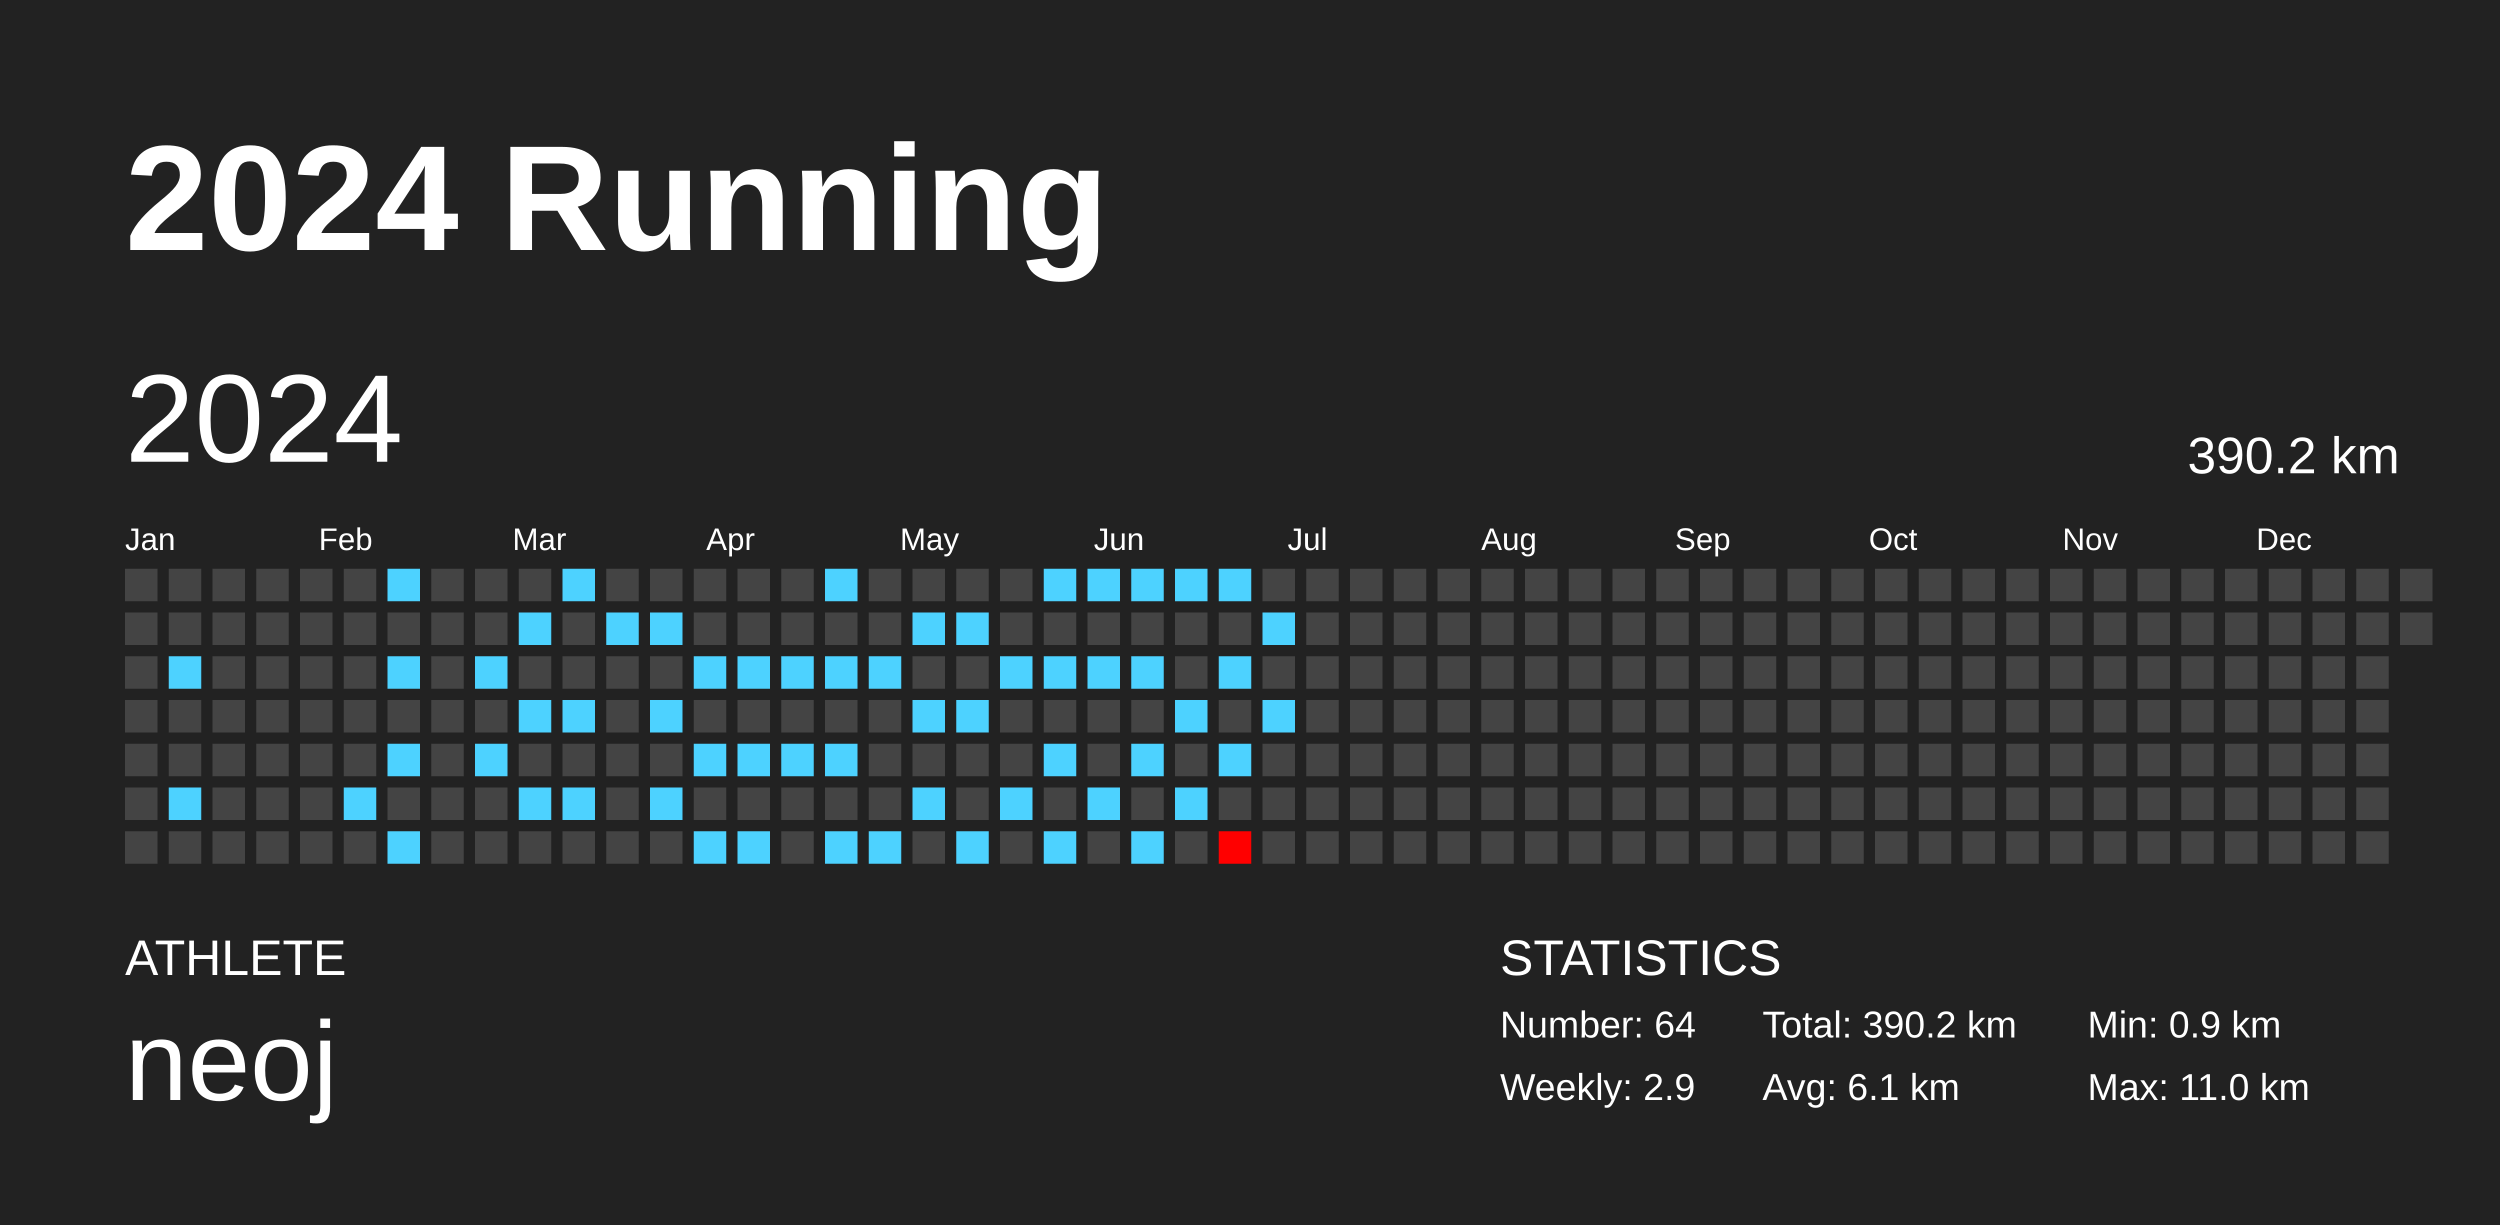
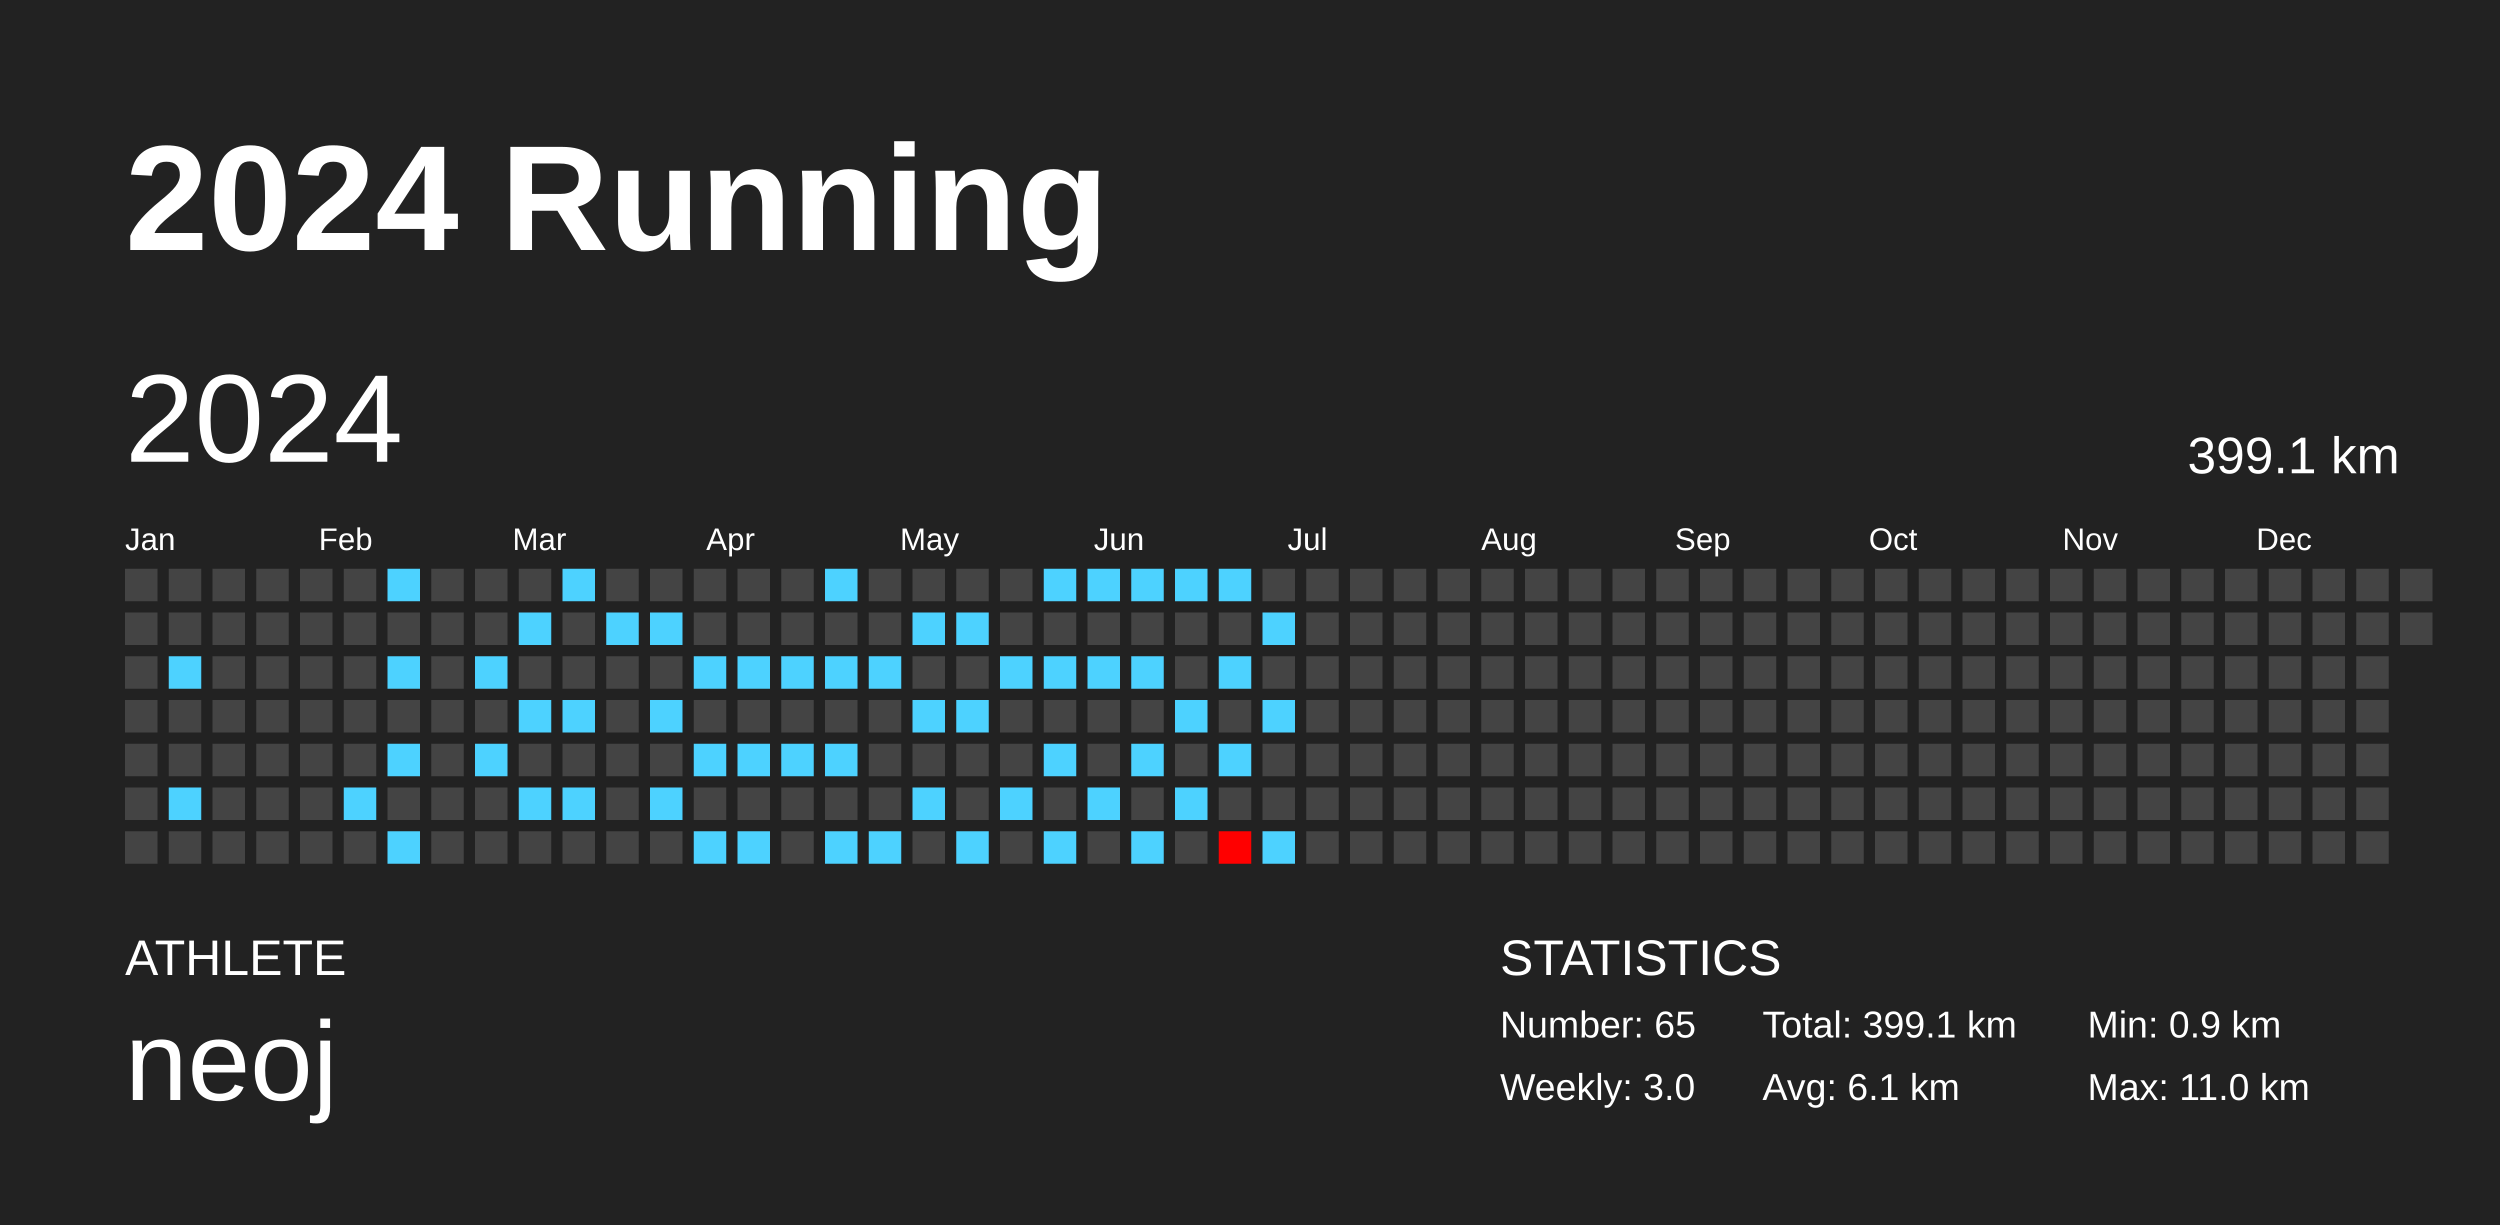
<svg xmlns="http://www.w3.org/2000/svg" baseProfile="full" height="98mm" version="1.1" viewBox="0,0,200,98" width="200mm">
  <defs />
  <rect fill="#222222" height="98" width="200" x="0" y="0" />
  <text fill="#FFFFFF" style="font-size:12px; font-family:Arial; font-weight:bold;" x="10" y="20">2024 Running</text>
  <text fill="#FFFFFF" style="font-size:4px; font-family:Arial" x="10" y="78">ATHLETE</text>
  <text fill="#FFFFFF" style="font-size:9px; font-family:Arial" x="10" y="88">neoj</text>
  <text fill="#FFFFFF" style="font-size:4px; font-family:Arial" x="120" y="78">STATISTICS</text>
-   <text fill="#FFFFFF" style="font-size:3px; font-family:Arial" x="120" y="83">Number: 64</text>
-   <text fill="#FFFFFF" style="font-size:3px; font-family:Arial" x="120" y="88">Weekly: 2.9</text>
-   <text fill="#FFFFFF" style="font-size:3px; font-family:Arial" x="141" y="83">Total: 390.2 km</text>
+   <text fill="#FFFFFF" style="font-size:3px; font-family:Arial" x="120" y="83">Number: 65</text>
+   <text fill="#FFFFFF" style="font-size:3px; font-family:Arial" x="120" y="88">Weekly: 3.0</text>
+   <text fill="#FFFFFF" style="font-size:3px; font-family:Arial" x="141" y="83">Total: 399.1 km</text>
  <text fill="#FFFFFF" style="font-size:3px; font-family:Arial" x="141" y="88">Avg: 6.1 km</text>
  <text fill="#FFFFFF" style="font-size:3px; font-family:Arial" x="167" y="83">Min: 0.9 km</text>
  <text fill="#FFFFFF" style="font-size:3px; font-family:Arial" x="167" y="88">Max: 11.0 km</text>
  <text dominant-baseline="hanging" fill="#FFFFFF" style="font-size:10.0px; font-family:Arial;" x="10" y="30">2024</text>
-   <text dominant-baseline="hanging" fill="#FFFFFF" style="font-size:4.125px; font-family:Arial;" x="175" y="35">390.2 km</text>
+   <text dominant-baseline="hanging" fill="#FFFFFF" style="font-size:4.125px; font-family:Arial;" x="175" y="35">399.1 km</text>
  <text fill="#FFFFFF" style="font-size:2.5px; font-family:Arial" x="10.0" y="44">Jan</text>
  <text fill="#FFFFFF" style="font-size:2.5px; font-family:Arial" x="25.5" y="44">Feb</text>
  <text fill="#FFFFFF" style="font-size:2.5px; font-family:Arial" x="41.0" y="44">Mar</text>
  <text fill="#FFFFFF" style="font-size:2.5px; font-family:Arial" x="56.5" y="44">Apr</text>
  <text fill="#FFFFFF" style="font-size:2.5px; font-family:Arial" x="72.0" y="44">May</text>
  <text fill="#FFFFFF" style="font-size:2.5px; font-family:Arial" x="87.5" y="44">Jun</text>
  <text fill="#FFFFFF" style="font-size:2.5px; font-family:Arial" x="103.0" y="44">Jul</text>
  <text fill="#FFFFFF" style="font-size:2.5px; font-family:Arial" x="118.5" y="44">Aug</text>
  <text fill="#FFFFFF" style="font-size:2.5px; font-family:Arial" x="134.0" y="44">Sep</text>
  <text fill="#FFFFFF" style="font-size:2.5px; font-family:Arial" x="149.5" y="44">Oct</text>
  <text fill="#FFFFFF" style="font-size:2.5px; font-family:Arial" x="165.0" y="44">Nov</text>
  <text fill="#FFFFFF" style="font-size:2.5px; font-family:Arial" x="180.5" y="44">Dec</text>
  <rect fill="#444444" height="2.6" width="2.6" x="10.0" y="45.5" />
  <rect fill="#444444" height="2.6" width="2.6" x="10.0" y="49.0" />
  <rect fill="#444444" height="2.6" width="2.6" x="10.0" y="52.5" />
  <rect fill="#444444" height="2.6" width="2.6" x="10.0" y="56.0" />
  <rect fill="#444444" height="2.6" width="2.6" x="10.0" y="59.5" />
  <rect fill="#444444" height="2.6" width="2.6" x="10.0" y="63.0" />
  <rect fill="#444444" height="2.6" width="2.6" x="10.0" y="66.5" />
  <rect fill="#444444" height="2.6" width="2.6" x="13.5" y="45.5" />
  <rect fill="#444444" height="2.6" width="2.6" x="13.5" y="49.0" />
  <rect fill="#4dd2ff" height="2.6" width="2.6" x="13.5" y="52.5" />
  <rect fill="#444444" height="2.6" width="2.6" x="13.5" y="56.0" />
  <rect fill="#444444" height="2.6" width="2.6" x="13.5" y="59.5" />
  <rect fill="#4dd2ff" height="2.6" width="2.6" x="13.5" y="63.0" />
  <rect fill="#444444" height="2.6" width="2.6" x="13.5" y="66.5" />
  <rect fill="#444444" height="2.6" width="2.6" x="17.0" y="45.5" />
  <rect fill="#444444" height="2.6" width="2.6" x="17.0" y="49.0" />
  <rect fill="#444444" height="2.6" width="2.6" x="17.0" y="52.5" />
  <rect fill="#444444" height="2.6" width="2.6" x="17.0" y="56.0" />
  <rect fill="#444444" height="2.6" width="2.6" x="17.0" y="59.5" />
  <rect fill="#444444" height="2.6" width="2.6" x="17.0" y="63.0" />
  <rect fill="#444444" height="2.6" width="2.6" x="17.0" y="66.5" />
  <rect fill="#444444" height="2.6" width="2.6" x="20.5" y="45.5" />
  <rect fill="#444444" height="2.6" width="2.6" x="20.5" y="49.0" />
  <rect fill="#444444" height="2.6" width="2.6" x="20.5" y="52.5" />
  <rect fill="#444444" height="2.6" width="2.6" x="20.5" y="56.0" />
  <rect fill="#444444" height="2.6" width="2.6" x="20.5" y="59.5" />
  <rect fill="#444444" height="2.6" width="2.6" x="20.5" y="63.0" />
  <rect fill="#444444" height="2.6" width="2.6" x="20.5" y="66.5" />
  <rect fill="#444444" height="2.6" width="2.6" x="24.0" y="45.5" />
  <rect fill="#444444" height="2.6" width="2.6" x="24.0" y="49.0" />
  <rect fill="#444444" height="2.6" width="2.6" x="24.0" y="52.5" />
  <rect fill="#444444" height="2.6" width="2.6" x="24.0" y="56.0" />
  <rect fill="#444444" height="2.6" width="2.6" x="24.0" y="59.5" />
  <rect fill="#444444" height="2.6" width="2.6" x="24.0" y="63.0" />
  <rect fill="#444444" height="2.6" width="2.6" x="24.0" y="66.5" />
  <rect fill="#444444" height="2.6" width="2.6" x="27.5" y="45.5" />
  <rect fill="#444444" height="2.6" width="2.6" x="27.5" y="49.0" />
  <rect fill="#444444" height="2.6" width="2.6" x="27.5" y="52.5" />
  <rect fill="#444444" height="2.6" width="2.6" x="27.5" y="56.0" />
  <rect fill="#444444" height="2.6" width="2.6" x="27.5" y="59.5" />
  <rect fill="#4dd2ff" height="2.6" width="2.6" x="27.5" y="63.0" />
  <rect fill="#444444" height="2.6" width="2.6" x="27.5" y="66.5" />
  <rect fill="#4dd2ff" height="2.6" width="2.6" x="31.0" y="45.5" />
  <rect fill="#444444" height="2.6" width="2.6" x="31.0" y="49.0" />
  <rect fill="#4dd2ff" height="2.6" width="2.6" x="31.0" y="52.5" />
  <rect fill="#444444" height="2.6" width="2.6" x="31.0" y="56.0" />
  <rect fill="#4dd2ff" height="2.6" width="2.6" x="31.0" y="59.5" />
  <rect fill="#444444" height="2.6" width="2.6" x="31.0" y="63.0" />
  <rect fill="#4dd2ff" height="2.6" width="2.6" x="31.0" y="66.5" />
  <rect fill="#444444" height="2.6" width="2.6" x="34.5" y="45.5" />
  <rect fill="#444444" height="2.6" width="2.6" x="34.5" y="49.0" />
  <rect fill="#444444" height="2.6" width="2.6" x="34.5" y="52.5" />
  <rect fill="#444444" height="2.6" width="2.6" x="34.5" y="56.0" />
  <rect fill="#444444" height="2.6" width="2.6" x="34.5" y="59.5" />
  <rect fill="#444444" height="2.6" width="2.6" x="34.5" y="63.0" />
  <rect fill="#444444" height="2.6" width="2.6" x="34.5" y="66.5" />
  <rect fill="#444444" height="2.6" width="2.6" x="38.0" y="45.5" />
  <rect fill="#444444" height="2.6" width="2.6" x="38.0" y="49.0" />
  <rect fill="#4dd2ff" height="2.6" width="2.6" x="38.0" y="52.5" />
  <rect fill="#444444" height="2.6" width="2.6" x="38.0" y="56.0" />
  <rect fill="#4dd2ff" height="2.6" width="2.6" x="38.0" y="59.5" />
  <rect fill="#444444" height="2.6" width="2.6" x="38.0" y="63.0" />
  <rect fill="#444444" height="2.6" width="2.6" x="38.0" y="66.5" />
  <rect fill="#444444" height="2.6" width="2.6" x="41.5" y="45.5" />
  <rect fill="#4dd2ff" height="2.6" width="2.6" x="41.5" y="49.0" />
  <rect fill="#444444" height="2.6" width="2.6" x="41.5" y="52.5" />
  <rect fill="#4dd2ff" height="2.6" width="2.6" x="41.5" y="56.0" />
  <rect fill="#444444" height="2.6" width="2.6" x="41.5" y="59.5" />
  <rect fill="#4dd2ff" height="2.6" width="2.6" x="41.5" y="63.0" />
  <rect fill="#444444" height="2.6" width="2.6" x="41.5" y="66.5" />
  <rect fill="#4dd2ff" height="2.6" width="2.6" x="45.0" y="45.5" />
  <rect fill="#444444" height="2.6" width="2.6" x="45.0" y="49.0" />
  <rect fill="#444444" height="2.6" width="2.6" x="45.0" y="52.5" />
  <rect fill="#4dd2ff" height="2.6" width="2.6" x="45.0" y="56.0" />
  <rect fill="#444444" height="2.6" width="2.6" x="45.0" y="59.5" />
  <rect fill="#4dd2ff" height="2.6" width="2.6" x="45.0" y="63.0" />
  <rect fill="#444444" height="2.6" width="2.6" x="45.0" y="66.5" />
  <rect fill="#444444" height="2.6" width="2.6" x="48.5" y="45.5" />
  <rect fill="#4dd2ff" height="2.6" width="2.6" x="48.5" y="49.0" />
  <rect fill="#444444" height="2.6" width="2.6" x="48.5" y="52.5" />
  <rect fill="#444444" height="2.6" width="2.6" x="48.5" y="56.0" />
  <rect fill="#444444" height="2.6" width="2.6" x="48.5" y="59.5" />
  <rect fill="#444444" height="2.6" width="2.6" x="48.5" y="63.0" />
  <rect fill="#444444" height="2.6" width="2.6" x="48.5" y="66.5" />
  <rect fill="#444444" height="2.6" width="2.6" x="52.0" y="45.5" />
  <rect fill="#4dd2ff" height="2.6" width="2.6" x="52.0" y="49.0" />
  <rect fill="#444444" height="2.6" width="2.6" x="52.0" y="52.5" />
  <rect fill="#4dd2ff" height="2.6" width="2.6" x="52.0" y="56.0" />
  <rect fill="#444444" height="2.6" width="2.6" x="52.0" y="59.5" />
  <rect fill="#4dd2ff" height="2.6" width="2.6" x="52.0" y="63.0" />
  <rect fill="#444444" height="2.6" width="2.6" x="52.0" y="66.5" />
  <rect fill="#444444" height="2.6" width="2.6" x="55.5" y="45.5" />
  <rect fill="#444444" height="2.6" width="2.6" x="55.5" y="49.0" />
  <rect fill="#4dd2ff" height="2.6" width="2.6" x="55.5" y="52.5" />
  <rect fill="#444444" height="2.6" width="2.6" x="55.5" y="56.0" />
  <rect fill="#4dd2ff" height="2.6" width="2.6" x="55.5" y="59.5" />
  <rect fill="#444444" height="2.6" width="2.6" x="55.5" y="63.0" />
  <rect fill="#4dd2ff" height="2.6" width="2.6" x="55.5" y="66.5" />
  <rect fill="#444444" height="2.6" width="2.6" x="59.0" y="45.5" />
  <rect fill="#444444" height="2.6" width="2.6" x="59.0" y="49.0" />
  <rect fill="#4dd2ff" height="2.6" width="2.6" x="59.0" y="52.5" />
  <rect fill="#444444" height="2.6" width="2.6" x="59.0" y="56.0" />
  <rect fill="#4dd2ff" height="2.6" width="2.6" x="59.0" y="59.5" />
  <rect fill="#444444" height="2.6" width="2.6" x="59.0" y="63.0" />
  <rect fill="#4dd2ff" height="2.6" width="2.6" x="59.0" y="66.5" />
  <rect fill="#444444" height="2.6" width="2.6" x="62.5" y="45.5" />
  <rect fill="#444444" height="2.6" width="2.6" x="62.5" y="49.0" />
  <rect fill="#4dd2ff" height="2.6" width="2.6" x="62.5" y="52.5" />
  <rect fill="#444444" height="2.6" width="2.6" x="62.5" y="56.0" />
  <rect fill="#4dd2ff" height="2.6" width="2.6" x="62.5" y="59.5" />
  <rect fill="#444444" height="2.6" width="2.6" x="62.5" y="63.0" />
  <rect fill="#444444" height="2.6" width="2.6" x="62.5" y="66.5" />
  <rect fill="#4dd2ff" height="2.6" width="2.6" x="66.0" y="45.5" />
  <rect fill="#444444" height="2.6" width="2.6" x="66.0" y="49.0" />
  <rect fill="#4dd2ff" height="2.6" width="2.6" x="66.0" y="52.5" />
  <rect fill="#444444" height="2.6" width="2.6" x="66.0" y="56.0" />
  <rect fill="#4dd2ff" height="2.6" width="2.6" x="66.0" y="59.5" />
  <rect fill="#444444" height="2.6" width="2.6" x="66.0" y="63.0" />
  <rect fill="#4dd2ff" height="2.6" width="2.6" x="66.0" y="66.5" />
  <rect fill="#444444" height="2.6" width="2.6" x="69.5" y="45.5" />
  <rect fill="#444444" height="2.6" width="2.6" x="69.5" y="49.0" />
  <rect fill="#4dd2ff" height="2.6" width="2.6" x="69.5" y="52.5" />
  <rect fill="#444444" height="2.6" width="2.6" x="69.5" y="56.0" />
  <rect fill="#444444" height="2.6" width="2.6" x="69.5" y="59.5" />
  <rect fill="#444444" height="2.6" width="2.6" x="69.5" y="63.0" />
  <rect fill="#4dd2ff" height="2.6" width="2.6" x="69.5" y="66.5" />
  <rect fill="#444444" height="2.6" width="2.6" x="73.0" y="45.5" />
  <rect fill="#4dd2ff" height="2.6" width="2.6" x="73.0" y="49.0" />
  <rect fill="#444444" height="2.6" width="2.6" x="73.0" y="52.5" />
  <rect fill="#4dd2ff" height="2.6" width="2.6" x="73.0" y="56.0" />
  <rect fill="#444444" height="2.6" width="2.6" x="73.0" y="59.5" />
  <rect fill="#4dd2ff" height="2.6" width="2.6" x="73.0" y="63.0" />
  <rect fill="#444444" height="2.6" width="2.6" x="73.0" y="66.5" />
  <rect fill="#444444" height="2.6" width="2.6" x="76.5" y="45.5" />
  <rect fill="#4dd2ff" height="2.6" width="2.6" x="76.5" y="49.0" />
  <rect fill="#444444" height="2.6" width="2.6" x="76.5" y="52.5" />
  <rect fill="#4dd2ff" height="2.6" width="2.6" x="76.5" y="56.0" />
  <rect fill="#444444" height="2.6" width="2.6" x="76.5" y="59.5" />
  <rect fill="#444444" height="2.6" width="2.6" x="76.5" y="63.0" />
  <rect fill="#4dd2ff" height="2.6" width="2.6" x="76.5" y="66.5" />
  <rect fill="#444444" height="2.6" width="2.6" x="80.0" y="45.5" />
  <rect fill="#444444" height="2.6" width="2.6" x="80.0" y="49.0" />
  <rect fill="#4dd2ff" height="2.6" width="2.6" x="80.0" y="52.5" />
  <rect fill="#444444" height="2.6" width="2.6" x="80.0" y="56.0" />
  <rect fill="#444444" height="2.6" width="2.6" x="80.0" y="59.5" />
  <rect fill="#4dd2ff" height="2.6" width="2.6" x="80.0" y="63.0" />
  <rect fill="#444444" height="2.6" width="2.6" x="80.0" y="66.5" />
  <rect fill="#4dd2ff" height="2.6" width="2.6" x="83.5" y="45.5" />
  <rect fill="#444444" height="2.6" width="2.6" x="83.5" y="49.0" />
  <rect fill="#4dd2ff" height="2.6" width="2.6" x="83.5" y="52.5" />
  <rect fill="#444444" height="2.6" width="2.6" x="83.5" y="56.0" />
  <rect fill="#4dd2ff" height="2.6" width="2.6" x="83.5" y="59.5" />
  <rect fill="#444444" height="2.6" width="2.6" x="83.5" y="63.0" />
  <rect fill="#4dd2ff" height="2.6" width="2.6" x="83.5" y="66.5" />
  <rect fill="#4dd2ff" height="2.6" width="2.6" x="87.0" y="45.5" />
  <rect fill="#444444" height="2.6" width="2.6" x="87.0" y="49.0" />
  <rect fill="#4dd2ff" height="2.6" width="2.6" x="87.0" y="52.5" />
  <rect fill="#444444" height="2.6" width="2.6" x="87.0" y="56.0" />
  <rect fill="#444444" height="2.6" width="2.6" x="87.0" y="59.5" />
  <rect fill="#4dd2ff" height="2.6" width="2.6" x="87.0" y="63.0" />
  <rect fill="#444444" height="2.6" width="2.6" x="87.0" y="66.5" />
  <rect fill="#4dd2ff" height="2.6" width="2.6" x="90.5" y="45.5" />
  <rect fill="#444444" height="2.6" width="2.6" x="90.5" y="49.0" />
  <rect fill="#4dd2ff" height="2.6" width="2.6" x="90.5" y="52.5" />
  <rect fill="#444444" height="2.6" width="2.6" x="90.5" y="56.0" />
  <rect fill="#4dd2ff" height="2.6" width="2.6" x="90.5" y="59.5" />
  <rect fill="#444444" height="2.6" width="2.6" x="90.5" y="63.0" />
  <rect fill="#4dd2ff" height="2.6" width="2.6" x="90.5" y="66.5" />
  <rect fill="#4dd2ff" height="2.6" width="2.6" x="94.0" y="45.5" />
  <rect fill="#444444" height="2.6" width="2.6" x="94.0" y="49.0" />
  <rect fill="#444444" height="2.6" width="2.6" x="94.0" y="52.5" />
  <rect fill="#4dd2ff" height="2.6" width="2.6" x="94.0" y="56.0" />
  <rect fill="#444444" height="2.6" width="2.6" x="94.0" y="59.5" />
  <rect fill="#4dd2ff" height="2.6" width="2.6" x="94.0" y="63.0" />
  <rect fill="#444444" height="2.6" width="2.6" x="94.0" y="66.5" />
  <rect fill="#4dd2ff" height="2.6" width="2.6" x="97.5" y="45.5" />
  <rect fill="#444444" height="2.6" width="2.6" x="97.5" y="49.0" />
  <rect fill="#4dd2ff" height="2.6" width="2.6" x="97.5" y="52.5" />
  <rect fill="#444444" height="2.6" width="2.6" x="97.5" y="56.0" />
  <rect fill="#4dd2ff" height="2.6" width="2.6" x="97.5" y="59.5" />
  <rect fill="#444444" height="2.6" width="2.6" x="97.5" y="63.0" />
  <rect fill="#ff0000" height="2.6" width="2.6" x="97.5" y="66.5" />
  <rect fill="#444444" height="2.6" width="2.6" x="101.0" y="45.5" />
  <rect fill="#4dd2ff" height="2.6" width="2.6" x="101.0" y="49.0" />
  <rect fill="#444444" height="2.6" width="2.6" x="101.0" y="52.5" />
  <rect fill="#4dd2ff" height="2.6" width="2.6" x="101.0" y="56.0" />
  <rect fill="#444444" height="2.6" width="2.6" x="101.0" y="59.5" />
  <rect fill="#444444" height="2.6" width="2.6" x="101.0" y="63.0" />
-   <rect fill="#444444" height="2.6" width="2.6" x="101.0" y="66.5" />
+   <rect fill="#4dd2ff" height="2.6" width="2.6" x="101.0" y="66.5" />
  <rect fill="#444444" height="2.6" width="2.6" x="104.5" y="45.5" />
  <rect fill="#444444" height="2.6" width="2.6" x="104.5" y="49.0" />
  <rect fill="#444444" height="2.6" width="2.6" x="104.5" y="52.5" />
  <rect fill="#444444" height="2.6" width="2.6" x="104.5" y="56.0" />
  <rect fill="#444444" height="2.6" width="2.6" x="104.5" y="59.5" />
  <rect fill="#444444" height="2.6" width="2.6" x="104.5" y="63.0" />
  <rect fill="#444444" height="2.6" width="2.6" x="104.5" y="66.5" />
  <rect fill="#444444" height="2.6" width="2.6" x="108.0" y="45.5" />
  <rect fill="#444444" height="2.6" width="2.6" x="108.0" y="49.0" />
  <rect fill="#444444" height="2.6" width="2.6" x="108.0" y="52.5" />
  <rect fill="#444444" height="2.6" width="2.6" x="108.0" y="56.0" />
  <rect fill="#444444" height="2.6" width="2.6" x="108.0" y="59.5" />
  <rect fill="#444444" height="2.6" width="2.6" x="108.0" y="63.0" />
  <rect fill="#444444" height="2.6" width="2.6" x="108.0" y="66.5" />
  <rect fill="#444444" height="2.6" width="2.6" x="111.5" y="45.5" />
  <rect fill="#444444" height="2.6" width="2.6" x="111.5" y="49.0" />
  <rect fill="#444444" height="2.6" width="2.6" x="111.5" y="52.5" />
  <rect fill="#444444" height="2.6" width="2.6" x="111.5" y="56.0" />
  <rect fill="#444444" height="2.6" width="2.6" x="111.5" y="59.5" />
  <rect fill="#444444" height="2.6" width="2.6" x="111.5" y="63.0" />
  <rect fill="#444444" height="2.6" width="2.6" x="111.5" y="66.5" />
  <rect fill="#444444" height="2.6" width="2.6" x="115.0" y="45.5" />
  <rect fill="#444444" height="2.6" width="2.6" x="115.0" y="49.0" />
  <rect fill="#444444" height="2.6" width="2.6" x="115.0" y="52.5" />
  <rect fill="#444444" height="2.6" width="2.6" x="115.0" y="56.0" />
  <rect fill="#444444" height="2.6" width="2.6" x="115.0" y="59.5" />
  <rect fill="#444444" height="2.6" width="2.6" x="115.0" y="63.0" />
  <rect fill="#444444" height="2.6" width="2.6" x="115.0" y="66.5" />
  <rect fill="#444444" height="2.6" width="2.6" x="118.5" y="45.5" />
  <rect fill="#444444" height="2.6" width="2.6" x="118.5" y="49.0" />
  <rect fill="#444444" height="2.6" width="2.6" x="118.5" y="52.5" />
  <rect fill="#444444" height="2.6" width="2.6" x="118.5" y="56.0" />
  <rect fill="#444444" height="2.6" width="2.6" x="118.5" y="59.5" />
  <rect fill="#444444" height="2.6" width="2.6" x="118.5" y="63.0" />
  <rect fill="#444444" height="2.6" width="2.6" x="118.5" y="66.5" />
  <rect fill="#444444" height="2.6" width="2.6" x="122.0" y="45.5" />
  <rect fill="#444444" height="2.6" width="2.6" x="122.0" y="49.0" />
  <rect fill="#444444" height="2.6" width="2.6" x="122.0" y="52.5" />
  <rect fill="#444444" height="2.6" width="2.6" x="122.0" y="56.0" />
  <rect fill="#444444" height="2.6" width="2.6" x="122.0" y="59.5" />
  <rect fill="#444444" height="2.6" width="2.6" x="122.0" y="63.0" />
  <rect fill="#444444" height="2.6" width="2.6" x="122.0" y="66.5" />
  <rect fill="#444444" height="2.6" width="2.6" x="125.5" y="45.5" />
  <rect fill="#444444" height="2.6" width="2.6" x="125.5" y="49.0" />
  <rect fill="#444444" height="2.6" width="2.6" x="125.5" y="52.5" />
  <rect fill="#444444" height="2.6" width="2.6" x="125.5" y="56.0" />
  <rect fill="#444444" height="2.6" width="2.6" x="125.5" y="59.5" />
  <rect fill="#444444" height="2.6" width="2.6" x="125.5" y="63.0" />
  <rect fill="#444444" height="2.6" width="2.6" x="125.5" y="66.5" />
  <rect fill="#444444" height="2.6" width="2.6" x="129.0" y="45.5" />
  <rect fill="#444444" height="2.6" width="2.6" x="129.0" y="49.0" />
  <rect fill="#444444" height="2.6" width="2.6" x="129.0" y="52.5" />
  <rect fill="#444444" height="2.6" width="2.6" x="129.0" y="56.0" />
  <rect fill="#444444" height="2.6" width="2.6" x="129.0" y="59.5" />
  <rect fill="#444444" height="2.6" width="2.6" x="129.0" y="63.0" />
  <rect fill="#444444" height="2.6" width="2.6" x="129.0" y="66.5" />
  <rect fill="#444444" height="2.6" width="2.6" x="132.5" y="45.5" />
  <rect fill="#444444" height="2.6" width="2.6" x="132.5" y="49.0" />
  <rect fill="#444444" height="2.6" width="2.6" x="132.5" y="52.5" />
  <rect fill="#444444" height="2.6" width="2.6" x="132.5" y="56.0" />
  <rect fill="#444444" height="2.6" width="2.6" x="132.5" y="59.5" />
  <rect fill="#444444" height="2.6" width="2.6" x="132.5" y="63.0" />
  <rect fill="#444444" height="2.6" width="2.6" x="132.5" y="66.5" />
  <rect fill="#444444" height="2.6" width="2.6" x="136.0" y="45.5" />
  <rect fill="#444444" height="2.6" width="2.6" x="136.0" y="49.0" />
  <rect fill="#444444" height="2.6" width="2.6" x="136.0" y="52.5" />
  <rect fill="#444444" height="2.6" width="2.6" x="136.0" y="56.0" />
  <rect fill="#444444" height="2.6" width="2.6" x="136.0" y="59.5" />
  <rect fill="#444444" height="2.6" width="2.6" x="136.0" y="63.0" />
  <rect fill="#444444" height="2.6" width="2.6" x="136.0" y="66.5" />
  <rect fill="#444444" height="2.6" width="2.6" x="139.5" y="45.5" />
  <rect fill="#444444" height="2.6" width="2.6" x="139.5" y="49.0" />
  <rect fill="#444444" height="2.6" width="2.6" x="139.5" y="52.5" />
  <rect fill="#444444" height="2.6" width="2.6" x="139.5" y="56.0" />
  <rect fill="#444444" height="2.6" width="2.6" x="139.5" y="59.5" />
  <rect fill="#444444" height="2.6" width="2.6" x="139.5" y="63.0" />
  <rect fill="#444444" height="2.6" width="2.6" x="139.5" y="66.5" />
  <rect fill="#444444" height="2.6" width="2.6" x="143.0" y="45.5" />
  <rect fill="#444444" height="2.6" width="2.6" x="143.0" y="49.0" />
  <rect fill="#444444" height="2.6" width="2.6" x="143.0" y="52.5" />
  <rect fill="#444444" height="2.6" width="2.6" x="143.0" y="56.0" />
  <rect fill="#444444" height="2.6" width="2.6" x="143.0" y="59.5" />
  <rect fill="#444444" height="2.6" width="2.6" x="143.0" y="63.0" />
  <rect fill="#444444" height="2.6" width="2.6" x="143.0" y="66.5" />
  <rect fill="#444444" height="2.6" width="2.6" x="146.5" y="45.5" />
  <rect fill="#444444" height="2.6" width="2.6" x="146.5" y="49.0" />
  <rect fill="#444444" height="2.6" width="2.6" x="146.5" y="52.5" />
  <rect fill="#444444" height="2.6" width="2.6" x="146.5" y="56.0" />
  <rect fill="#444444" height="2.6" width="2.6" x="146.5" y="59.5" />
  <rect fill="#444444" height="2.6" width="2.6" x="146.5" y="63.0" />
  <rect fill="#444444" height="2.6" width="2.6" x="146.5" y="66.5" />
  <rect fill="#444444" height="2.6" width="2.6" x="150.0" y="45.5" />
  <rect fill="#444444" height="2.6" width="2.6" x="150.0" y="49.0" />
  <rect fill="#444444" height="2.6" width="2.6" x="150.0" y="52.5" />
  <rect fill="#444444" height="2.6" width="2.6" x="150.0" y="56.0" />
  <rect fill="#444444" height="2.6" width="2.6" x="150.0" y="59.5" />
  <rect fill="#444444" height="2.6" width="2.6" x="150.0" y="63.0" />
  <rect fill="#444444" height="2.6" width="2.6" x="150.0" y="66.5" />
  <rect fill="#444444" height="2.6" width="2.6" x="153.5" y="45.5" />
  <rect fill="#444444" height="2.6" width="2.6" x="153.5" y="49.0" />
  <rect fill="#444444" height="2.6" width="2.6" x="153.5" y="52.5" />
  <rect fill="#444444" height="2.6" width="2.6" x="153.5" y="56.0" />
  <rect fill="#444444" height="2.6" width="2.6" x="153.5" y="59.5" />
  <rect fill="#444444" height="2.6" width="2.6" x="153.5" y="63.0" />
  <rect fill="#444444" height="2.6" width="2.6" x="153.5" y="66.5" />
  <rect fill="#444444" height="2.6" width="2.6" x="157.0" y="45.5" />
  <rect fill="#444444" height="2.6" width="2.6" x="157.0" y="49.0" />
  <rect fill="#444444" height="2.6" width="2.6" x="157.0" y="52.5" />
  <rect fill="#444444" height="2.6" width="2.6" x="157.0" y="56.0" />
  <rect fill="#444444" height="2.6" width="2.6" x="157.0" y="59.5" />
  <rect fill="#444444" height="2.6" width="2.6" x="157.0" y="63.0" />
  <rect fill="#444444" height="2.6" width="2.6" x="157.0" y="66.5" />
  <rect fill="#444444" height="2.6" width="2.6" x="160.5" y="45.5" />
  <rect fill="#444444" height="2.6" width="2.6" x="160.5" y="49.0" />
  <rect fill="#444444" height="2.6" width="2.6" x="160.5" y="52.5" />
  <rect fill="#444444" height="2.6" width="2.6" x="160.5" y="56.0" />
  <rect fill="#444444" height="2.6" width="2.6" x="160.5" y="59.5" />
  <rect fill="#444444" height="2.6" width="2.6" x="160.5" y="63.0" />
  <rect fill="#444444" height="2.6" width="2.6" x="160.5" y="66.5" />
  <rect fill="#444444" height="2.6" width="2.6" x="164.0" y="45.5" />
  <rect fill="#444444" height="2.6" width="2.6" x="164.0" y="49.0" />
  <rect fill="#444444" height="2.6" width="2.6" x="164.0" y="52.5" />
  <rect fill="#444444" height="2.6" width="2.6" x="164.0" y="56.0" />
  <rect fill="#444444" height="2.6" width="2.6" x="164.0" y="59.5" />
  <rect fill="#444444" height="2.6" width="2.6" x="164.0" y="63.0" />
  <rect fill="#444444" height="2.6" width="2.6" x="164.0" y="66.5" />
  <rect fill="#444444" height="2.6" width="2.6" x="167.5" y="45.5" />
  <rect fill="#444444" height="2.6" width="2.6" x="167.5" y="49.0" />
  <rect fill="#444444" height="2.6" width="2.6" x="167.5" y="52.5" />
  <rect fill="#444444" height="2.6" width="2.6" x="167.5" y="56.0" />
  <rect fill="#444444" height="2.6" width="2.6" x="167.5" y="59.5" />
  <rect fill="#444444" height="2.6" width="2.6" x="167.5" y="63.0" />
  <rect fill="#444444" height="2.6" width="2.6" x="167.5" y="66.5" />
  <rect fill="#444444" height="2.6" width="2.6" x="171.0" y="45.5" />
  <rect fill="#444444" height="2.6" width="2.6" x="171.0" y="49.0" />
  <rect fill="#444444" height="2.6" width="2.6" x="171.0" y="52.5" />
  <rect fill="#444444" height="2.6" width="2.6" x="171.0" y="56.0" />
  <rect fill="#444444" height="2.6" width="2.6" x="171.0" y="59.5" />
  <rect fill="#444444" height="2.6" width="2.6" x="171.0" y="63.0" />
  <rect fill="#444444" height="2.6" width="2.6" x="171.0" y="66.5" />
  <rect fill="#444444" height="2.6" width="2.6" x="174.5" y="45.5" />
  <rect fill="#444444" height="2.6" width="2.6" x="174.5" y="49.0" />
  <rect fill="#444444" height="2.6" width="2.6" x="174.5" y="52.5" />
  <rect fill="#444444" height="2.6" width="2.6" x="174.5" y="56.0" />
  <rect fill="#444444" height="2.6" width="2.6" x="174.5" y="59.5" />
  <rect fill="#444444" height="2.6" width="2.6" x="174.5" y="63.0" />
  <rect fill="#444444" height="2.6" width="2.6" x="174.5" y="66.5" />
  <rect fill="#444444" height="2.6" width="2.6" x="178.0" y="45.5" />
  <rect fill="#444444" height="2.6" width="2.6" x="178.0" y="49.0" />
  <rect fill="#444444" height="2.6" width="2.6" x="178.0" y="52.5" />
  <rect fill="#444444" height="2.6" width="2.6" x="178.0" y="56.0" />
  <rect fill="#444444" height="2.6" width="2.6" x="178.0" y="59.5" />
  <rect fill="#444444" height="2.6" width="2.6" x="178.0" y="63.0" />
  <rect fill="#444444" height="2.6" width="2.6" x="178.0" y="66.5" />
  <rect fill="#444444" height="2.6" width="2.6" x="181.5" y="45.5" />
  <rect fill="#444444" height="2.6" width="2.6" x="181.5" y="49.0" />
  <rect fill="#444444" height="2.6" width="2.6" x="181.5" y="52.5" />
  <rect fill="#444444" height="2.6" width="2.6" x="181.5" y="56.0" />
  <rect fill="#444444" height="2.6" width="2.6" x="181.5" y="59.5" />
  <rect fill="#444444" height="2.6" width="2.6" x="181.5" y="63.0" />
  <rect fill="#444444" height="2.6" width="2.6" x="181.5" y="66.5" />
  <rect fill="#444444" height="2.6" width="2.6" x="185.0" y="45.5" />
  <rect fill="#444444" height="2.6" width="2.6" x="185.0" y="49.0" />
  <rect fill="#444444" height="2.6" width="2.6" x="185.0" y="52.5" />
  <rect fill="#444444" height="2.6" width="2.6" x="185.0" y="56.0" />
  <rect fill="#444444" height="2.6" width="2.6" x="185.0" y="59.5" />
  <rect fill="#444444" height="2.6" width="2.6" x="185.0" y="63.0" />
  <rect fill="#444444" height="2.6" width="2.6" x="185.0" y="66.5" />
  <rect fill="#444444" height="2.6" width="2.6" x="188.5" y="45.5" />
  <rect fill="#444444" height="2.6" width="2.6" x="188.5" y="49.0" />
  <rect fill="#444444" height="2.6" width="2.6" x="188.5" y="52.5" />
  <rect fill="#444444" height="2.6" width="2.6" x="188.5" y="56.0" />
  <rect fill="#444444" height="2.6" width="2.6" x="188.5" y="59.5" />
  <rect fill="#444444" height="2.6" width="2.6" x="188.5" y="63.0" />
  <rect fill="#444444" height="2.6" width="2.6" x="188.5" y="66.5" />
  <rect fill="#444444" height="2.6" width="2.6" x="192.0" y="45.5" />
  <rect fill="#444444" height="2.6" width="2.6" x="192.0" y="49.0" />
</svg>
